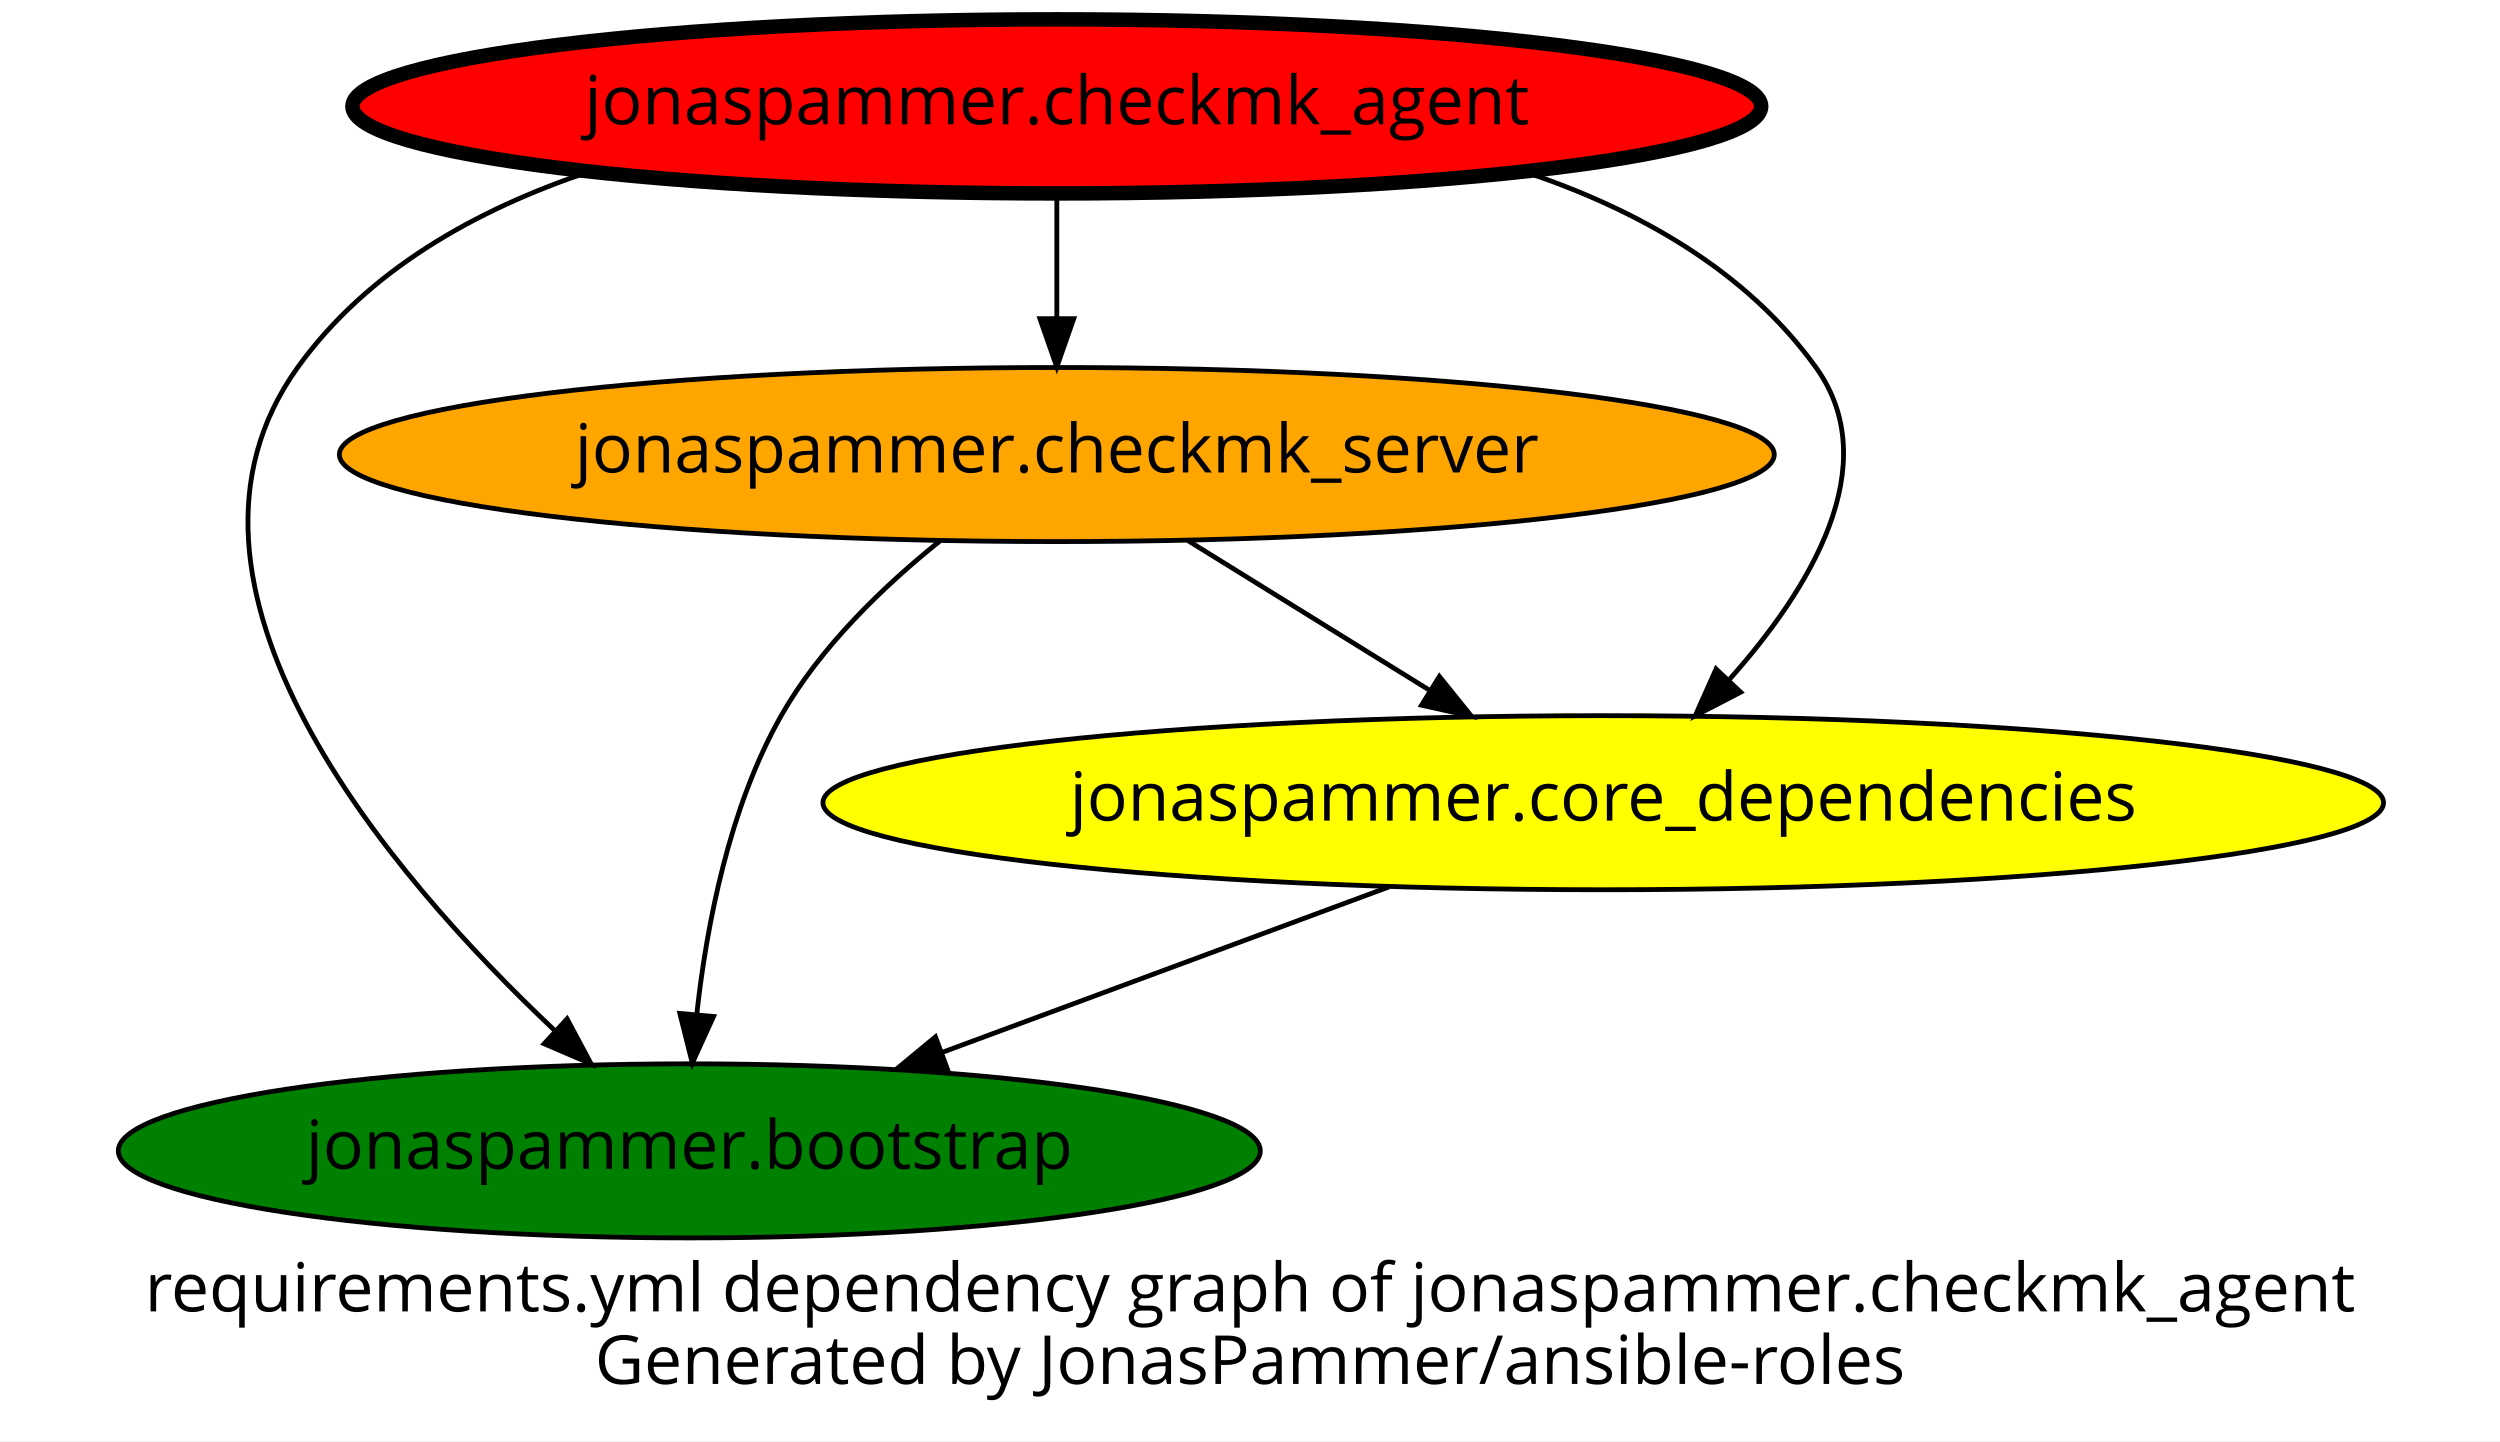
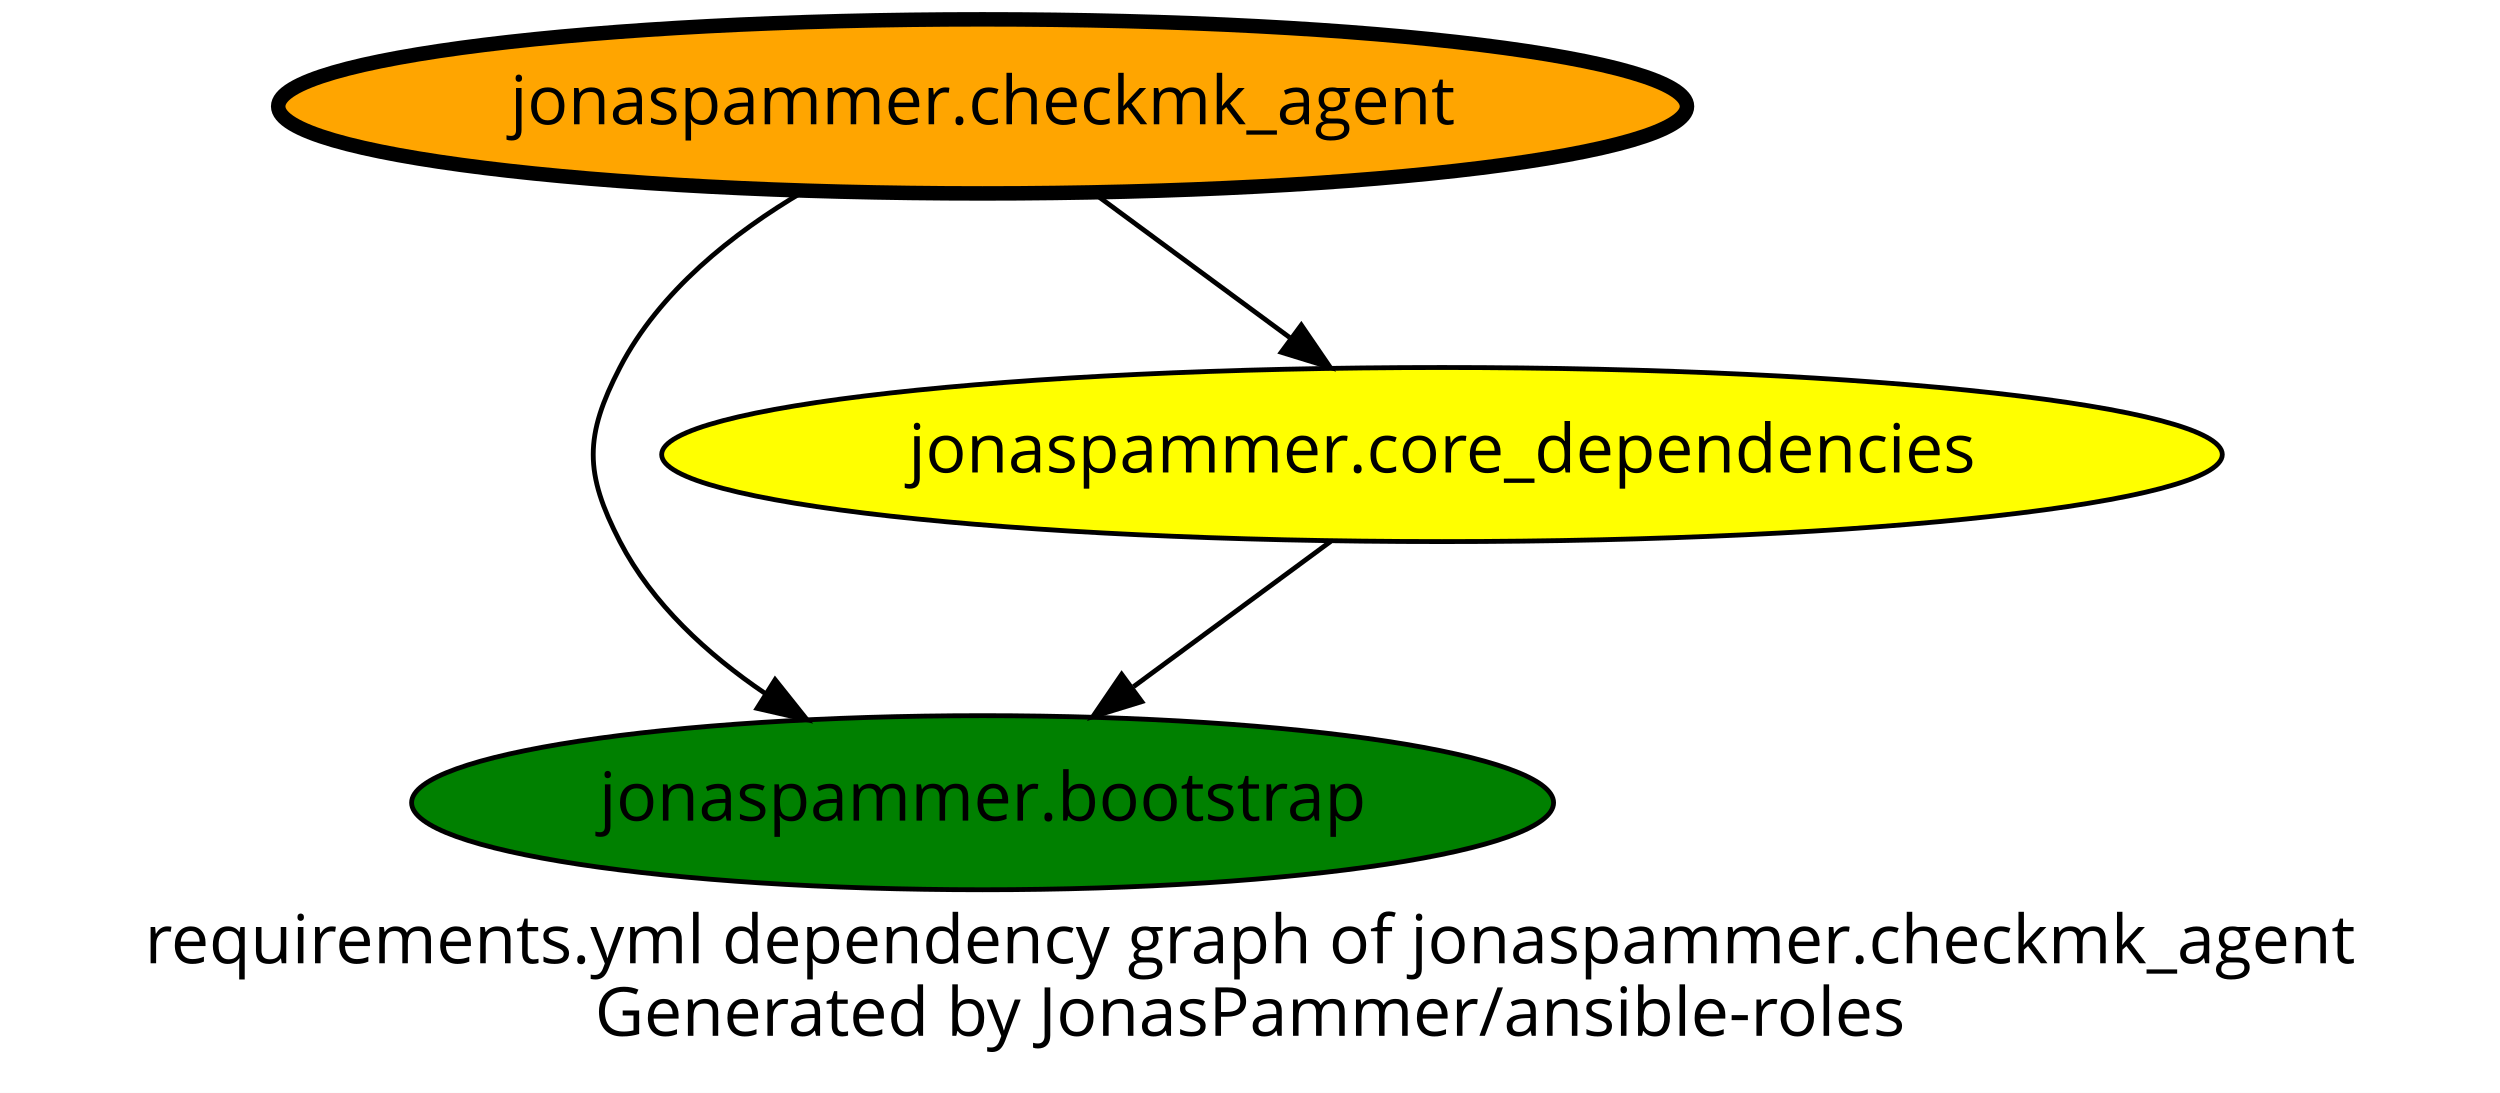
- <svg xmlns="http://www.w3.org/2000/svg" width="517pt" height="298pt" viewBox="0.00 0.00 517.00 298.00">
-   <g id="graph0" class="graph" transform="scale(1 1) rotate(0) translate(4 294)">
-     <polygon fill="white" stroke="transparent" points="-4,4 -4,-294 513,-294 513,4 -4,4" />
+ <svg xmlns="http://www.w3.org/2000/svg" width="517pt" height="226pt" viewBox="0.00 0.00 517.00 226.00">
+   <g id="graph0" class="graph" transform="scale(1 1) rotate(0) translate(4 222)">
+     <polygon fill="white" stroke="transparent" points="-4,4 -4,-222 513,-222 513,4 -4,4" />
    <text text-anchor="middle" x="254.5" y="-22.8" font-family="Open Sans" font-size="14.00">requirements.yml dependency graph of jonaspammer.checkmk_agent </text>
    <text text-anchor="middle" x="254.5" y="-7.8" font-family="Open Sans" font-size="14.00"> Generated by JonasPammer/ansible-roles</text>
    <g id="node1" class="node">
-       <ellipse fill="red" stroke="black" stroke-width="3" cx="214.55" cy="-272" rx="145.67" ry="18" />
-       <text text-anchor="middle" x="214.55" y="-268.3" font-family="Open Sans" font-size="14.00">jonaspammer.checkmk_agent</text>
+       <ellipse fill="orange" stroke="black" stroke-width="3" cx="199.2" cy="-200" rx="145.67" ry="18" />
+       <text text-anchor="middle" x="199.2" y="-196.3" font-family="Open Sans" font-size="14.00">jonaspammer.checkmk_agent</text>
    </g>
    <g id="node2" class="node">
-       <ellipse fill="green" stroke="black" cx="138.55" cy="-56" rx="118.08" ry="18" />
-       <text text-anchor="middle" x="138.55" y="-52.3" font-family="Open Sans" font-size="14.00">jonaspammer.bootstrap</text>
+       <ellipse fill="green" stroke="black" cx="199.2" cy="-56" rx="118.08" ry="18" />
+       <text text-anchor="middle" x="199.2" y="-52.3" font-family="Open Sans" font-size="14.00">jonaspammer.bootstrap</text>
    </g>
    <g id="edge1" class="edge">
-       <path fill="none" stroke="black" d="M117.89,-258.51C94.43,-250.67 71.98,-238.1 57.55,-218 25.32,-173.1 76.13,-113.51 110.73,-80.88" />
-       <polygon fill="black" stroke="black" points="113.27,-83.3 118.26,-73.96 108.53,-78.15 113.27,-83.3" />
+       <path fill="none" stroke="black" d="M162.11,-182.38C147.52,-173.77 132.34,-161.72 124.2,-146 116.84,-131.79 116.84,-124.21 124.2,-110 130.87,-97.13 142.26,-86.71 154.18,-78.63" />
+       <polygon fill="black" stroke="black" points="156.29,-81.44 162.89,-73.16 152.56,-75.51 156.29,-81.44" />
    </g>
    <g id="node3" class="node">
-       <ellipse fill="orange" stroke="black" cx="214.55" cy="-200" rx="148.37" ry="18" />
-       <text text-anchor="middle" x="214.55" y="-196.3" font-family="Open Sans" font-size="14.00">jonaspammer.checkmk_server</text>
+       <ellipse fill="yellow" stroke="black" cx="294.2" cy="-128" rx="161.37" ry="18" />
+       <text text-anchor="middle" x="294.2" y="-124.3" font-family="Open Sans" font-size="14.00">jonaspammer.core_dependencies</text>
    </g>
    <g id="edge2" class="edge">
-       <path fill="none" stroke="black" d="M214.55,-253.7C214.55,-245.98 214.55,-236.71 214.55,-228.11" />
-       <polygon fill="black" stroke="black" points="218.05,-228.1 214.55,-218.1 211.05,-228.1 218.05,-228.1" />
-     </g>
-     <g id="node4" class="node">
-       <ellipse fill="yellow" stroke="black" cx="327.55" cy="-128" rx="161.37" ry="18" />
-       <text text-anchor="middle" x="327.55" y="-124.3" font-family="Open Sans" font-size="14.00">jonaspammer.core_dependencies</text>
+       <path fill="none" stroke="black" d="M222.2,-182.05C234.36,-173.09 249.47,-161.96 262.71,-152.2" />
+       <polygon fill="black" stroke="black" points="265.11,-154.78 271.09,-146.03 260.96,-149.15 265.11,-154.78" />
    </g>
    <g id="edge3" class="edge">
-       <path fill="none" stroke="black" d="M311.21,-258.51C334.67,-250.67 357.12,-238.1 371.55,-218 386.06,-197.78 370.21,-172.06 353.63,-153.48" />
-       <polygon fill="black" stroke="black" points="355.97,-150.86 346.57,-145.98 350.88,-155.66 355.97,-150.86" />
-     </g>
-     <g id="edge4" class="edge">
-       <path fill="none" stroke="black" d="M190.45,-182.19C178.79,-172.84 165.62,-160.22 157.55,-146 146.8,-127.05 142.12,-102.68 140.09,-84.24" />
-       <polygon fill="black" stroke="black" points="143.56,-83.79 139.17,-74.15 136.59,-84.42 143.56,-83.79" />
-     </g>
-     <g id="edge5" class="edge">
-       <path fill="none" stroke="black" d="M241.62,-182.23C256.6,-172.95 275.42,-161.29 291.62,-151.26" />
-       <polygon fill="black" stroke="black" points="293.66,-154.11 300.31,-145.87 289.97,-148.16 293.66,-154.11" />
-     </g>
-     <g id="edge6" class="edge">
-       <path fill="none" stroke="black" d="M283.24,-110.59C255.6,-100.35 219.88,-87.12 190.85,-76.37" />
-       <polygon fill="black" stroke="black" points="191.88,-73.02 181.29,-72.83 189.45,-79.58 191.88,-73.02" />
+       <path fill="none" stroke="black" d="M271.2,-110.05C258.95,-101.03 243.7,-89.79 230.4,-79.99" />
+       <polygon fill="black" stroke="black" points="232.11,-76.9 221.99,-73.79 227.96,-82.54 232.11,-76.9" />
    </g>
  </g>
</svg>
